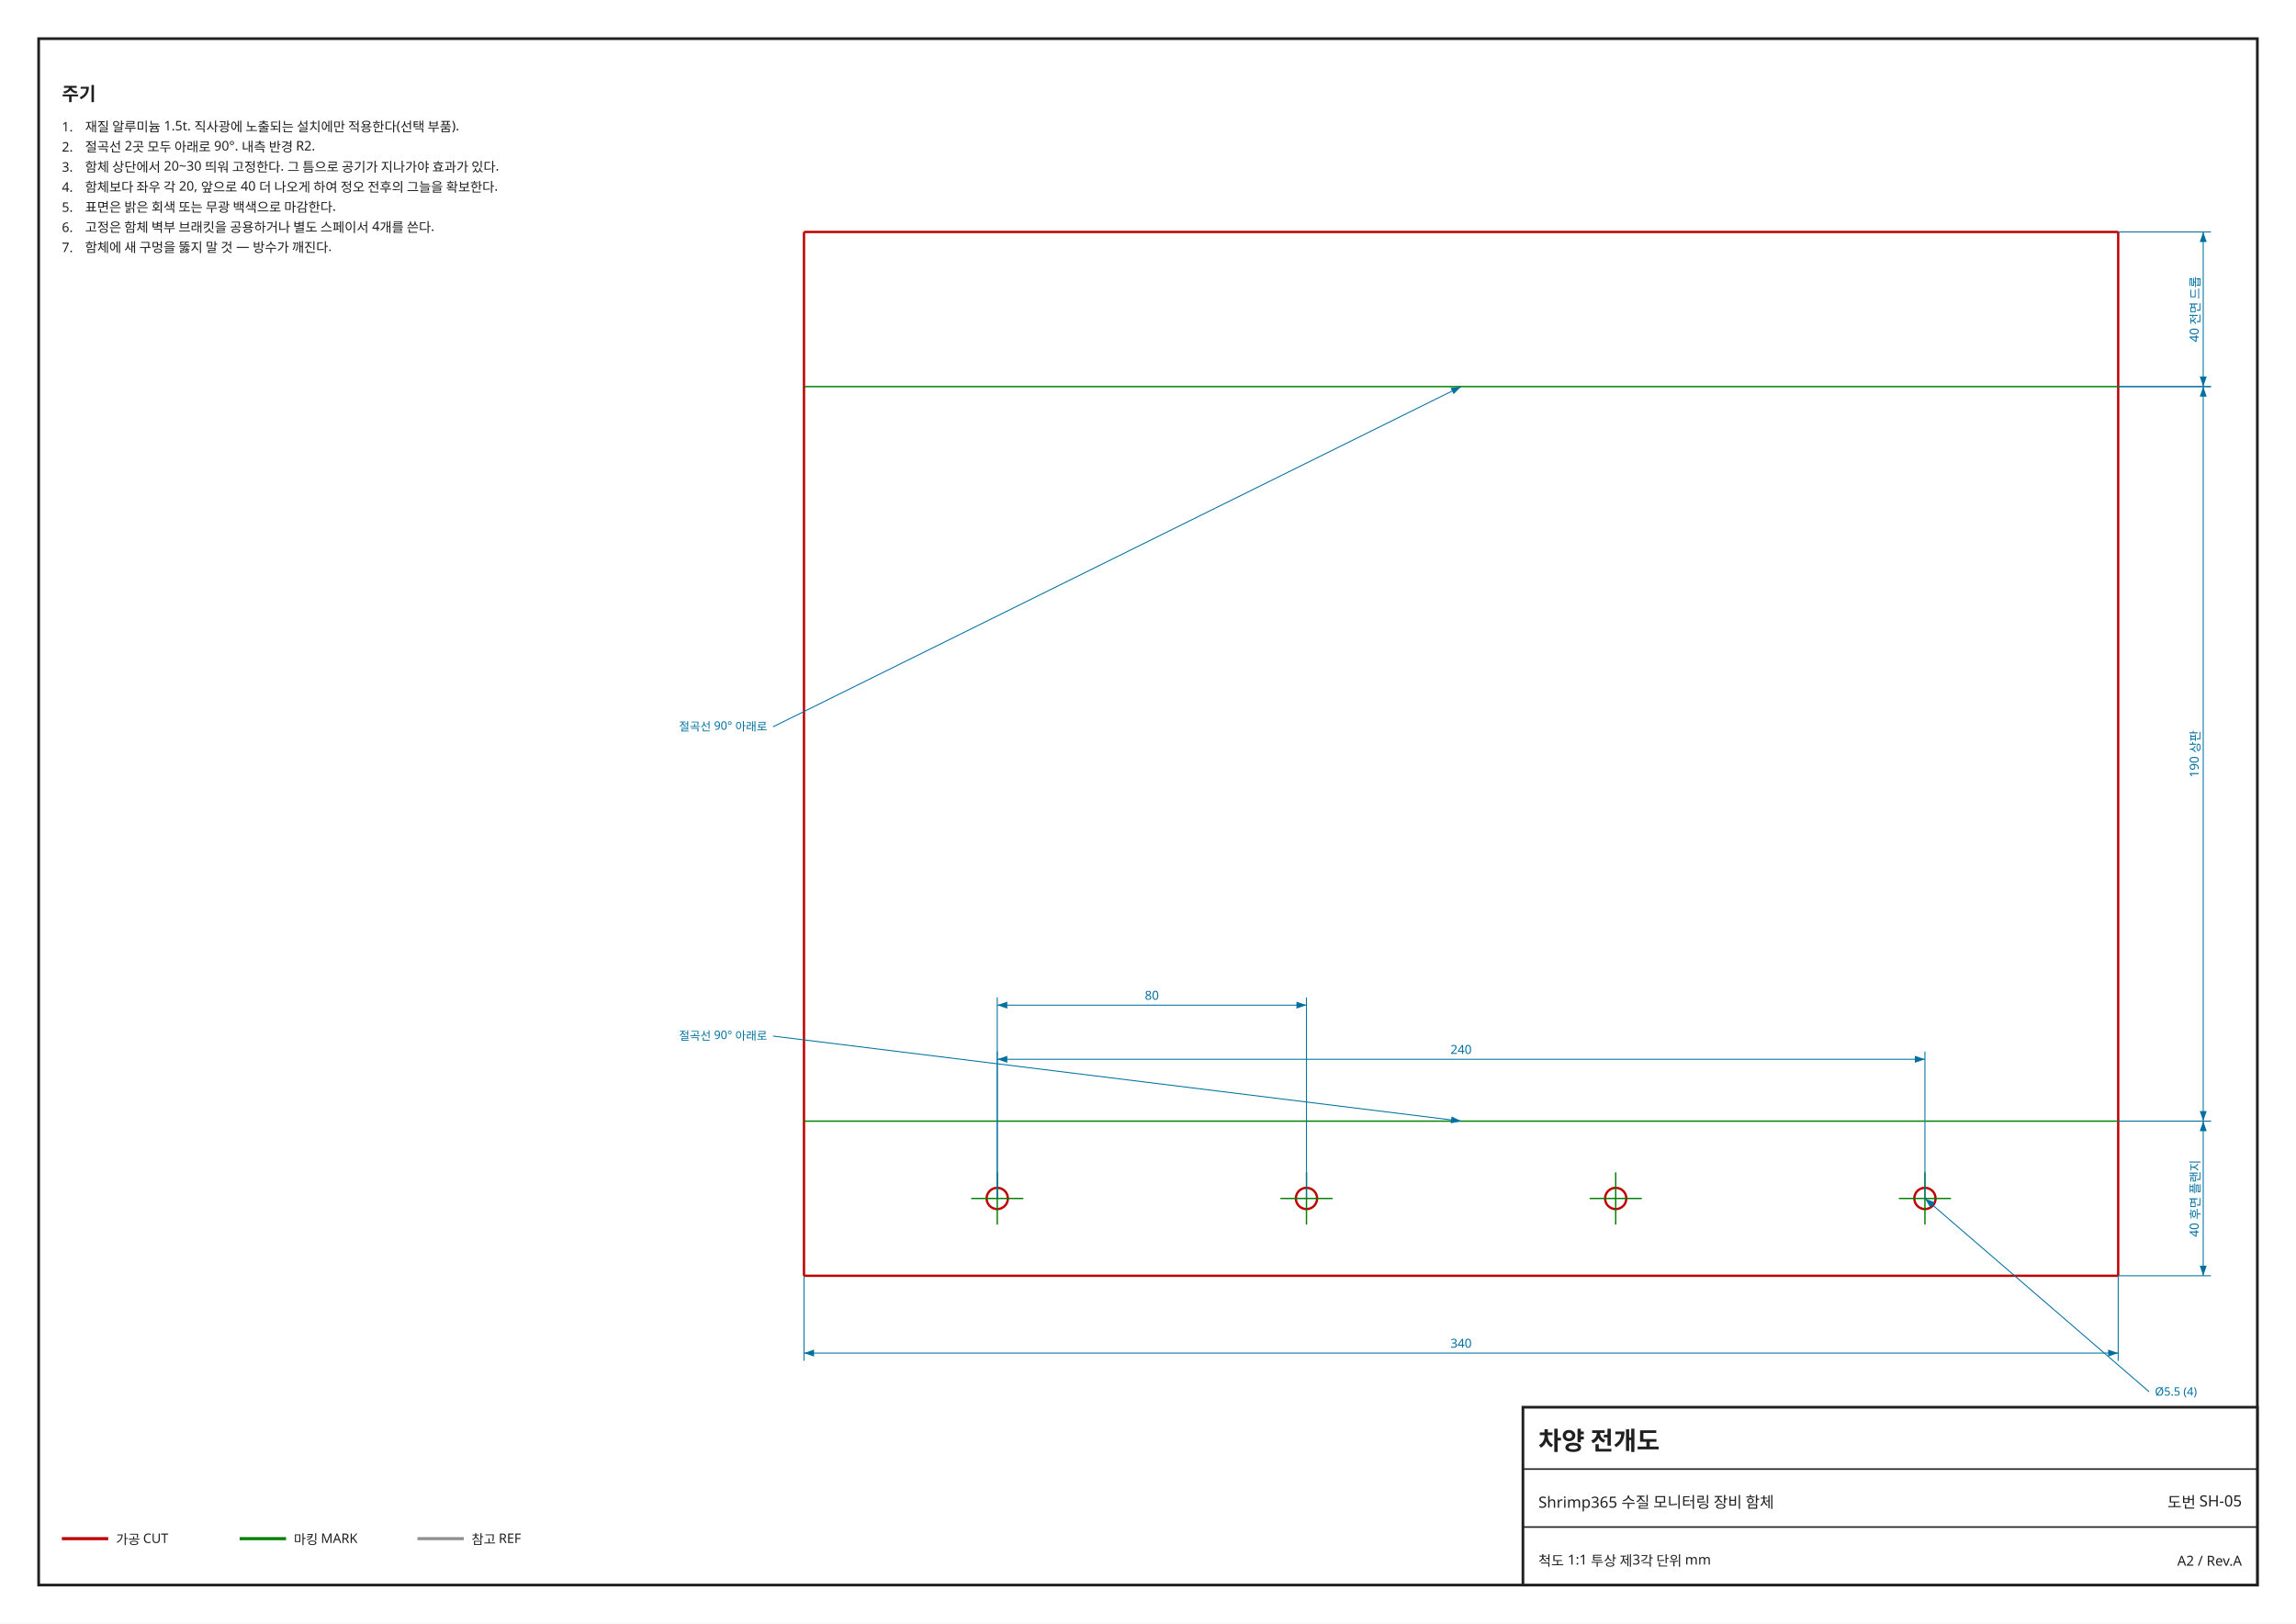
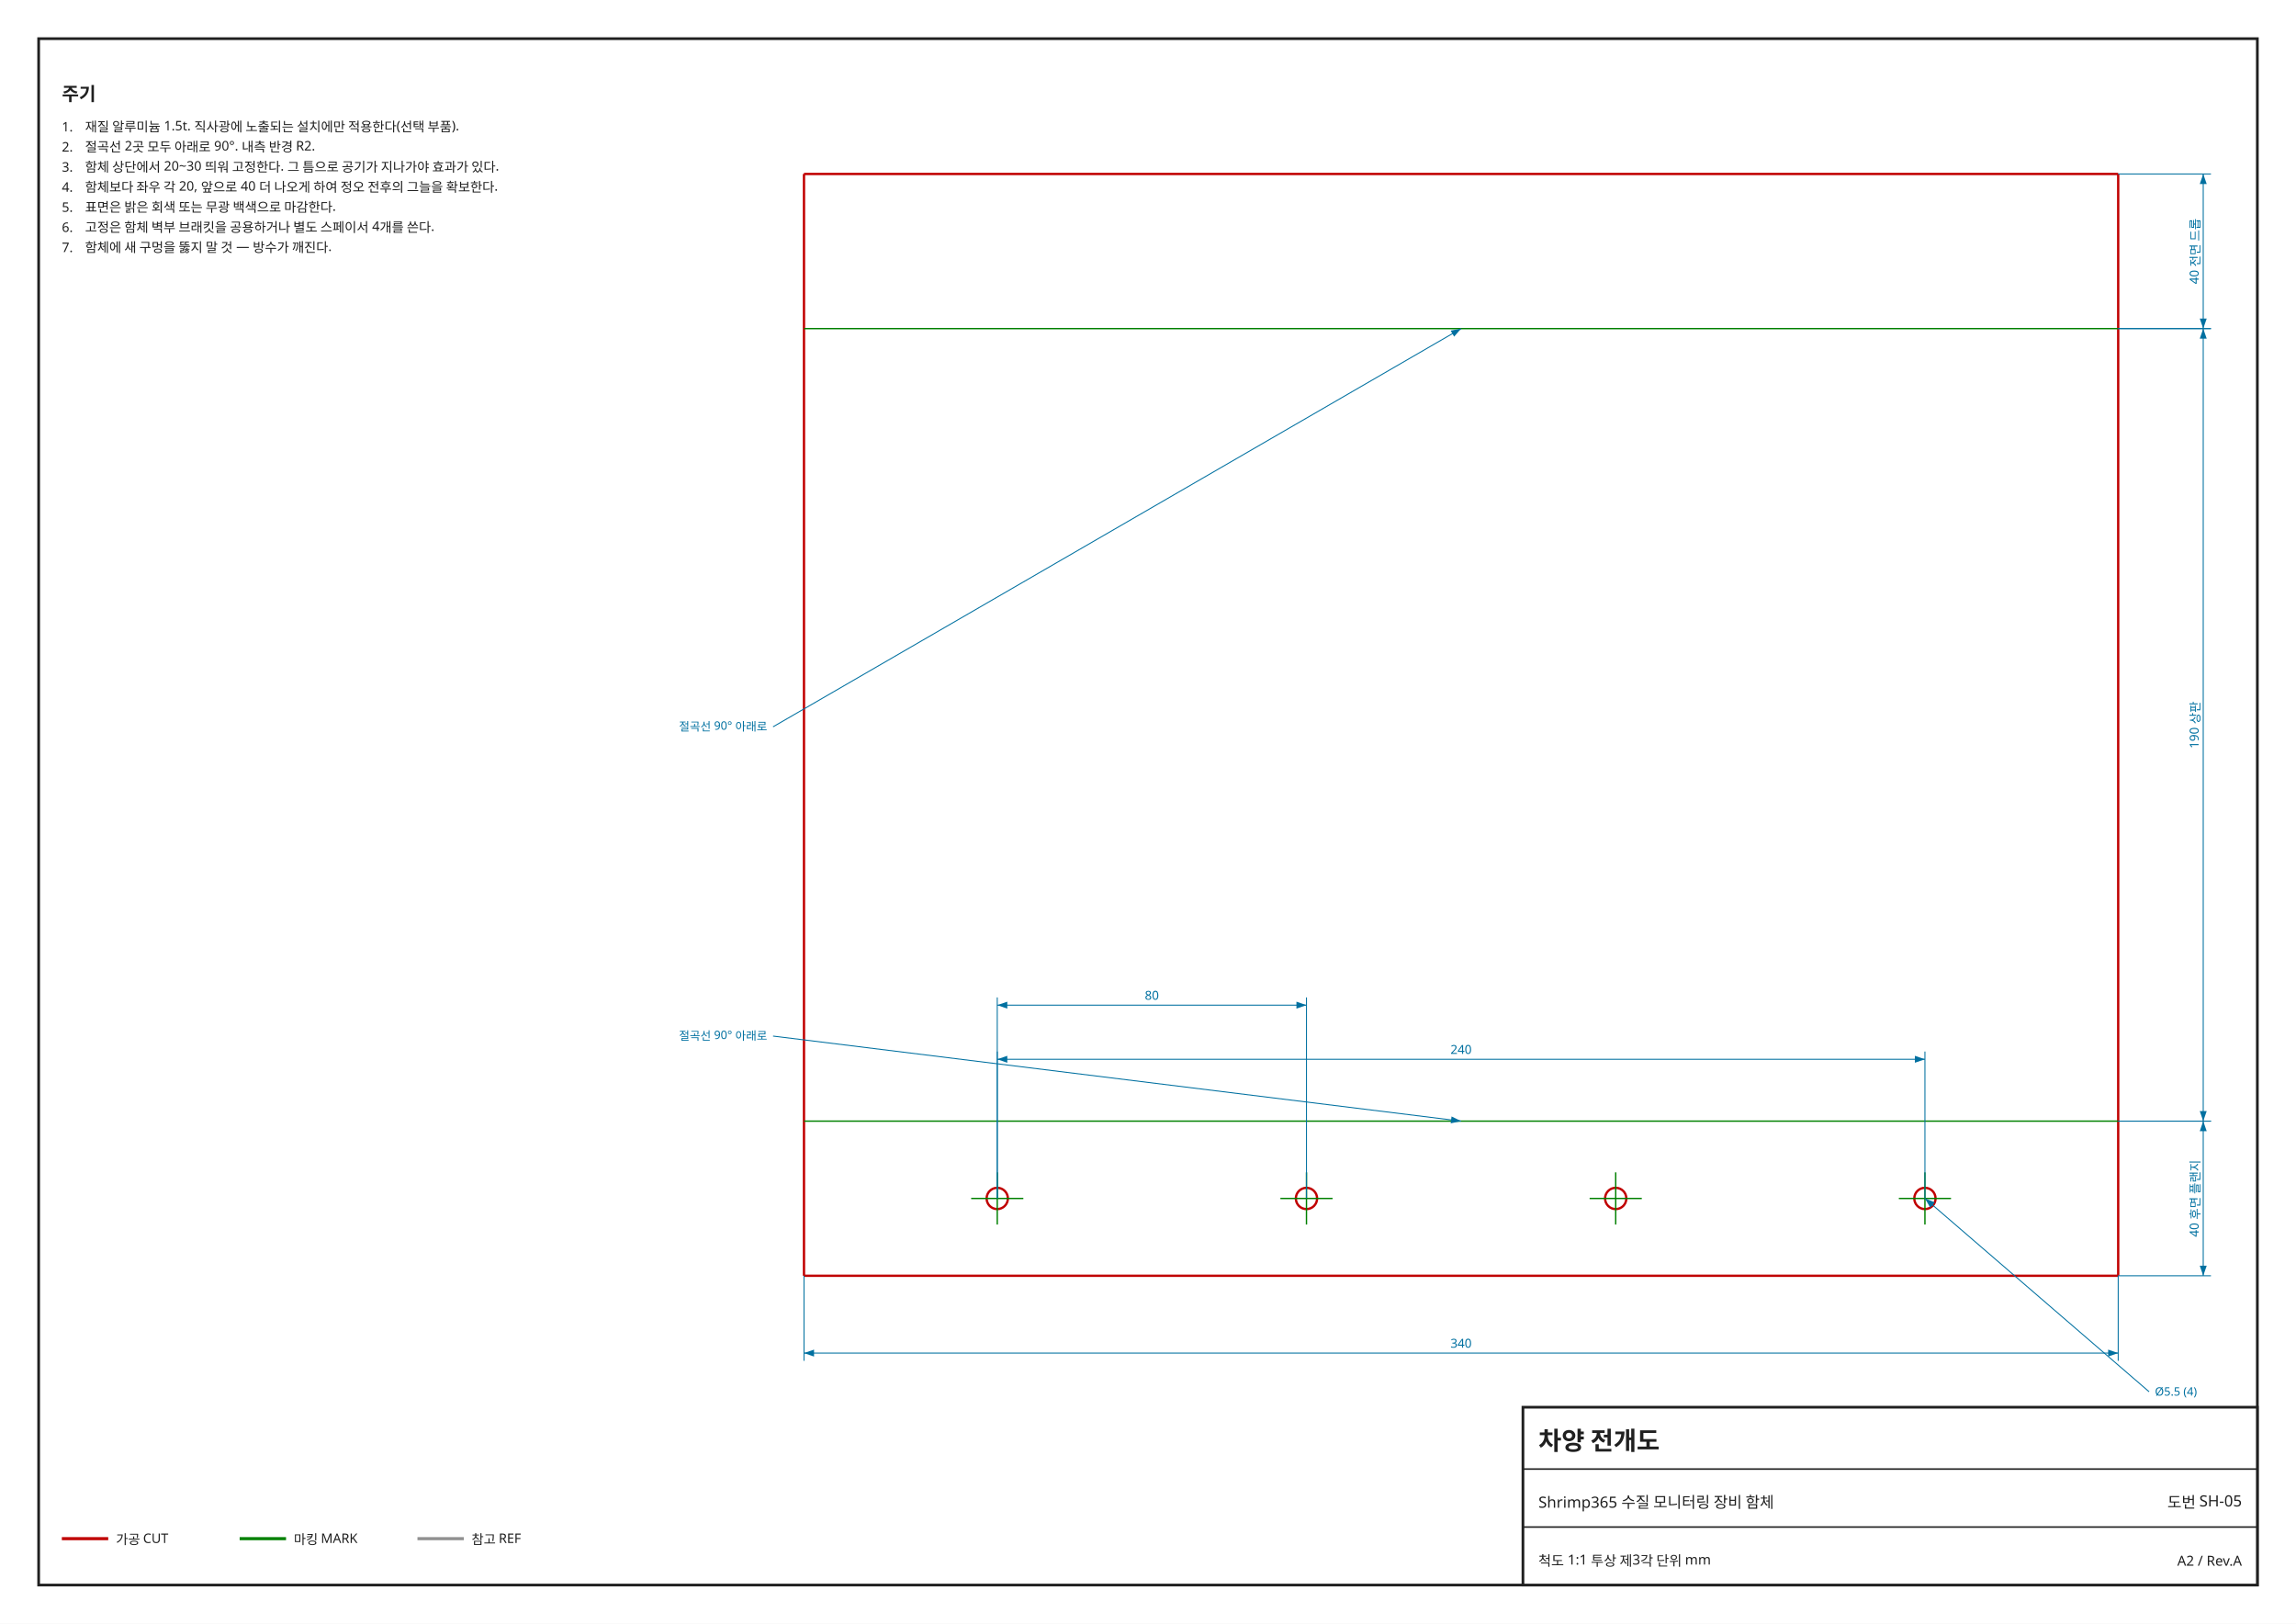
<svg xmlns="http://www.w3.org/2000/svg" width="594mm" height="420mm" viewBox="0 0 594 420">
  <rect x="0" y="0" width="594.0" height="420.0" fill="#ffffff" />
  <rect x="10" y="10" width="574.0" height="400.0" fill="none" stroke="#202020" stroke-width="0.7" />
  <line x1="208.000" y1="330.000" x2="548.000" y2="330.000" stroke="#c00000" stroke-width="0.6" fill="none" />
-   <line x1="548.000" y1="330.000" x2="548.000" y2="60.000" stroke="#c00000" stroke-width="0.6" fill="none" />
-   <line x1="548.000" y1="60.000" x2="208.000" y2="60.000" stroke="#c00000" stroke-width="0.6" fill="none" />
-   <line x1="208.000" y1="60.000" x2="208.000" y2="330.000" stroke="#c00000" stroke-width="0.6" fill="none" />
+   <line x1="548.000" y1="330.000" x2="548.000" y2="45.000" stroke="#c00000" stroke-width="0.6" fill="none" />
+   <line x1="548.000" y1="45.000" x2="208.000" y2="45.000" stroke="#c00000" stroke-width="0.6" fill="none" />
+   <line x1="208.000" y1="45.000" x2="208.000" y2="330.000" stroke="#c00000" stroke-width="0.6" fill="none" />
  <line x1="208.000" y1="290.000" x2="548.000" y2="290.000" stroke="#008000" stroke-width="0.35" fill="none" />
-   <line x1="208.000" y1="100.000" x2="548.000" y2="100.000" stroke="#008000" stroke-width="0.35" fill="none" />
+   <line x1="208.000" y1="85.000" x2="548.000" y2="85.000" stroke="#008000" stroke-width="0.35" fill="none" />
  <circle cx="258.000" cy="310.000" r="2.750" stroke="#c00000" stroke-width="0.6" fill="none" />
  <line x1="251.250" y1="310.000" x2="264.750" y2="310.000" stroke="#008000" stroke-width="0.35" fill="none" />
  <line x1="258.000" y1="316.750" x2="258.000" y2="303.250" stroke="#008000" stroke-width="0.35" fill="none" />
  <circle cx="338.000" cy="310.000" r="2.750" stroke="#c00000" stroke-width="0.6" fill="none" />
  <line x1="331.250" y1="310.000" x2="344.750" y2="310.000" stroke="#008000" stroke-width="0.35" fill="none" />
  <line x1="338.000" y1="316.750" x2="338.000" y2="303.250" stroke="#008000" stroke-width="0.35" fill="none" />
  <circle cx="418.000" cy="310.000" r="2.750" stroke="#c00000" stroke-width="0.6" fill="none" />
  <line x1="411.250" y1="310.000" x2="424.750" y2="310.000" stroke="#008000" stroke-width="0.35" fill="none" />
  <line x1="418.000" y1="316.750" x2="418.000" y2="303.250" stroke="#008000" stroke-width="0.35" fill="none" />
  <circle cx="498.000" cy="310.000" r="2.750" stroke="#c00000" stroke-width="0.6" fill="none" />
  <line x1="491.250" y1="310.000" x2="504.750" y2="310.000" stroke="#008000" stroke-width="0.35" fill="none" />
  <line x1="498.000" y1="316.750" x2="498.000" y2="303.250" stroke="#008000" stroke-width="0.35" fill="none" />
  <line x1="208.000" y1="330.000" x2="208.000" y2="352.000" stroke="#0070a0" stroke-width="0.25" fill="none" />
  <line x1="548.000" y1="330.000" x2="548.000" y2="352.000" stroke="#0070a0" stroke-width="0.25" fill="none" />
  <line x1="208.000" y1="350.000" x2="548.000" y2="350.000" stroke="#0070a0" stroke-width="0.25" fill="none" />
  <polygon points="208.000,350.000 210.600,350.900 210.600,349.100" fill="#0070a0" />
  <polygon points="548.000,350.000 545.400,349.100 545.400,350.900" fill="#0070a0" />
  <text x="378.000" y="348.600" font-family="sans-serif" font-size="3.20" text-anchor="middle" fill="#0070a0" font-weight="normal">340</text>
  <line x1="548.000" y1="330.000" x2="572.000" y2="330.000" stroke="#0070a0" stroke-width="0.25" fill="none" />
  <line x1="548.000" y1="290.000" x2="572.000" y2="290.000" stroke="#0070a0" stroke-width="0.25" fill="none" />
  <line x1="570.000" y1="330.000" x2="570.000" y2="290.000" stroke="#0070a0" stroke-width="0.25" fill="none" />
  <polygon points="570.000,330.000 570.900,327.400 569.100,327.400" fill="#0070a0" />
  <polygon points="570.000,290.000 569.100,292.600 570.900,292.600" fill="#0070a0" />
  <text x="568.800" y="310.000" font-family="sans-serif" font-size="3.2" text-anchor="middle" fill="#0070a0" transform="rotate(-90 568.800 310.000)">40 후면 플랜지</text>
  <line x1="548.000" y1="290.000" x2="572.000" y2="290.000" stroke="#0070a0" stroke-width="0.25" fill="none" />
-   <line x1="548.000" y1="100.000" x2="572.000" y2="100.000" stroke="#0070a0" stroke-width="0.25" fill="none" />
-   <line x1="570.000" y1="290.000" x2="570.000" y2="100.000" stroke="#0070a0" stroke-width="0.25" fill="none" />
+   <line x1="548.000" y1="85.000" x2="572.000" y2="85.000" stroke="#0070a0" stroke-width="0.25" fill="none" />
+   <line x1="570.000" y1="290.000" x2="570.000" y2="85.000" stroke="#0070a0" stroke-width="0.25" fill="none" />
  <polygon points="570.000,290.000 570.900,287.400 569.100,287.400" fill="#0070a0" />
-   <polygon points="570.000,100.000 569.100,102.600 570.900,102.600" fill="#0070a0" />
-   <text x="568.800" y="195.000" font-family="sans-serif" font-size="3.2" text-anchor="middle" fill="#0070a0" transform="rotate(-90 568.800 195.000)">190 상판</text>
-   <line x1="548.000" y1="100.000" x2="572.000" y2="100.000" stroke="#0070a0" stroke-width="0.25" fill="none" />
-   <line x1="548.000" y1="60.000" x2="572.000" y2="60.000" stroke="#0070a0" stroke-width="0.25" fill="none" />
-   <line x1="570.000" y1="100.000" x2="570.000" y2="60.000" stroke="#0070a0" stroke-width="0.25" fill="none" />
-   <polygon points="570.000,100.000 570.900,97.400 569.100,97.400" fill="#0070a0" />
-   <polygon points="570.000,60.000 569.100,62.600 570.900,62.600" fill="#0070a0" />
-   <text x="568.800" y="80.000" font-family="sans-serif" font-size="3.2" text-anchor="middle" fill="#0070a0" transform="rotate(-90 568.800 80.000)">40 전면 드롭</text>
+   <polygon points="570.000,85.000 569.100,87.600 570.900,87.600" fill="#0070a0" />
+   <text x="568.800" y="187.500" font-family="sans-serif" font-size="3.2" text-anchor="middle" fill="#0070a0" transform="rotate(-90 568.800 187.500)">190 상판</text>
+   <line x1="548.000" y1="85.000" x2="572.000" y2="85.000" stroke="#0070a0" stroke-width="0.25" fill="none" />
+   <line x1="548.000" y1="45.000" x2="572.000" y2="45.000" stroke="#0070a0" stroke-width="0.25" fill="none" />
+   <line x1="570.000" y1="85.000" x2="570.000" y2="45.000" stroke="#0070a0" stroke-width="0.25" fill="none" />
+   <polygon points="570.000,85.000 570.900,82.400 569.100,82.400" fill="#0070a0" />
+   <polygon points="570.000,45.000 569.100,47.600 570.900,47.600" fill="#0070a0" />
+   <text x="568.800" y="65.000" font-family="sans-serif" font-size="3.2" text-anchor="middle" fill="#0070a0" transform="rotate(-90 568.800 65.000)">40 전면 드롭</text>
  <line x1="258.000" y1="310.000" x2="258.000" y2="272.000" stroke="#0070a0" stroke-width="0.25" fill="none" />
  <line x1="498.000" y1="310.000" x2="498.000" y2="272.000" stroke="#0070a0" stroke-width="0.25" fill="none" />
  <line x1="258.000" y1="274.000" x2="498.000" y2="274.000" stroke="#0070a0" stroke-width="0.25" fill="none" />
  <polygon points="258.000,274.000 260.600,274.900 260.600,273.100" fill="#0070a0" />
  <polygon points="498.000,274.000 495.400,273.100 495.400,274.900" fill="#0070a0" />
  <text x="378.000" y="272.600" font-family="sans-serif" font-size="3.20" text-anchor="middle" fill="#0070a0" font-weight="normal">240</text>
  <line x1="258.000" y1="310.000" x2="258.000" y2="258.000" stroke="#0070a0" stroke-width="0.25" fill="none" />
  <line x1="338.000" y1="310.000" x2="338.000" y2="258.000" stroke="#0070a0" stroke-width="0.25" fill="none" />
  <line x1="258.000" y1="260.000" x2="338.000" y2="260.000" stroke="#0070a0" stroke-width="0.25" fill="none" />
  <polygon points="258.000,260.000 260.600,260.900 260.600,259.100" fill="#0070a0" />
  <polygon points="338.000,260.000 335.400,259.100 335.400,260.900" fill="#0070a0" />
  <text x="298.000" y="258.600" font-family="sans-serif" font-size="3.20" text-anchor="middle" fill="#0070a0" font-weight="normal">80</text>
  <line x1="498.000" y1="310.000" x2="556.000" y2="360.000" stroke="#0070a0" stroke-width="0.25" fill="none" />
  <polygon points="498.000,310.000 499.382,312.379 500.557,311.016" fill="#0070a0" />
  <text x="557.500" y="361.000" font-family="sans-serif" font-size="3.00" text-anchor="start" fill="#0070a0" font-weight="normal">Ø5.5 (4)</text>
  <line x1="378.000" y1="290.000" x2="200.000" y2="268.000" stroke="#0070a0" stroke-width="0.25" fill="none" />
  <polygon points="378.000,290.000 375.530,288.788 375.309,290.574" fill="#0070a0" />
  <text x="198.500" y="269.000" font-family="sans-serif" font-size="3.00" text-anchor="end" fill="#0070a0" font-weight="normal">절곡선 90° 아래로</text>
-   <line x1="378.000" y1="100.000" x2="200.000" y2="188.000" stroke="#0070a0" stroke-width="0.25" fill="none" />
-   <polygon points="378.000,100.000 375.270,100.345 376.068,101.959" fill="#0070a0" />
+   <line x1="378.000" y1="85.000" x2="200.000" y2="188.000" stroke="#0070a0" stroke-width="0.25" fill="none" />
+   <polygon points="378.000,85.000 375.299,85.523 376.200,87.081" fill="#0070a0" />
  <text x="198.500" y="189.000" font-family="sans-serif" font-size="3.00" text-anchor="end" fill="#0070a0" font-weight="normal">절곡선 90° 아래로</text>
  <rect x="394.0" y="364.0" width="190.0" height="46.0" fill="#ffffff" stroke="#202020" stroke-width="0.7" />
  <line x1="394.0" y1="380.0" x2="584.0" y2="380.0" stroke="#202020" stroke-width="0.4" />
  <line x1="394.0" y1="395.0" x2="584.0" y2="395.0" stroke="#202020" stroke-width="0.4" />
  <text x="398.000" y="375.000" font-family="sans-serif" font-size="6.50" text-anchor="start" fill="#202020" font-weight="bold">차양 전개도</text>
  <text x="398.000" y="390.000" font-family="sans-serif" font-size="4.00" text-anchor="start" fill="#202020" font-weight="normal">Shrimp365 수질 모니터링 장비 함체</text>
  <text x="580.000" y="390.000" font-family="sans-serif" font-size="4.00" text-anchor="end" fill="#202020" font-weight="normal">도번 SH-05</text>
  <text x="398.000" y="405.000" font-family="sans-serif" font-size="3.60" text-anchor="start" fill="#202020" font-weight="normal">척도 1:1   투상 제3각   단위 mm</text>
  <text x="580.000" y="405.000" font-family="sans-serif" font-size="3.60" text-anchor="end" fill="#202020" font-weight="normal">A2 / Rev.A</text>
  <text x="16.000" y="26.000" font-family="sans-serif" font-size="4.80" text-anchor="start" fill="#202020" font-weight="bold">주기</text>
  <text x="16.000" y="34.000" font-family="sans-serif" font-size="3.40" text-anchor="start" fill="#202020" font-weight="normal">1.</text>
  <text x="22.000" y="34.000" font-family="sans-serif" font-size="3.40" text-anchor="start" fill="#202020" font-weight="normal">재질 알루미늄 1.5t. 직사광에 노출되는 설치에만 적용한다(선택 부품).</text>
  <text x="16.000" y="39.200" font-family="sans-serif" font-size="3.40" text-anchor="start" fill="#202020" font-weight="normal">2.</text>
  <text x="22.000" y="39.200" font-family="sans-serif" font-size="3.40" text-anchor="start" fill="#202020" font-weight="normal">절곡선 2곳 모두 아래로 90°. 내측 반경 R2.</text>
  <text x="16.000" y="44.400" font-family="sans-serif" font-size="3.40" text-anchor="start" fill="#202020" font-weight="normal">3.</text>
  <text x="22.000" y="44.400" font-family="sans-serif" font-size="3.40" text-anchor="start" fill="#202020" font-weight="normal">함체 상단에서 20~30 띄워 고정한다. 그 틈으로 공기가 지나가야 효과가 있다.</text>
  <text x="16.000" y="49.600" font-family="sans-serif" font-size="3.40" text-anchor="start" fill="#202020" font-weight="normal">4.</text>
  <text x="22.000" y="49.600" font-family="sans-serif" font-size="3.40" text-anchor="start" fill="#202020" font-weight="normal">함체보다 좌우 각 20, 앞으로 40 더 나오게 하여 정오 전후의 그늘을 확보한다.</text>
  <text x="16.000" y="54.800" font-family="sans-serif" font-size="3.40" text-anchor="start" fill="#202020" font-weight="normal">5.</text>
  <text x="22.000" y="54.800" font-family="sans-serif" font-size="3.40" text-anchor="start" fill="#202020" font-weight="normal">표면은 밝은 회색 또는 무광 백색으로 마감한다.</text>
  <text x="16.000" y="60.000" font-family="sans-serif" font-size="3.40" text-anchor="start" fill="#202020" font-weight="normal">6.</text>
  <text x="22.000" y="60.000" font-family="sans-serif" font-size="3.40" text-anchor="start" fill="#202020" font-weight="normal">고정은 함체 벽부 브래킷을 공용하거나 별도 스페이서 4개를 쓴다.</text>
  <text x="16.000" y="65.200" font-family="sans-serif" font-size="3.40" text-anchor="start" fill="#202020" font-weight="normal">7.</text>
  <text x="22.000" y="65.200" font-family="sans-serif" font-size="3.40" text-anchor="start" fill="#202020" font-weight="normal">함체에 새 구멍을 뚫지 말 것 — 방수가 깨진다.</text>
  <line x1="16.0" y1="398.0" x2="28.0" y2="398.0" stroke="#c00000" stroke-width="0.8" />
  <text x="30.000" y="399.400" font-family="sans-serif" font-size="3.40" text-anchor="start" fill="#202020" font-weight="normal">가공 CUT</text>
  <line x1="62.0" y1="398.0" x2="74.0" y2="398.0" stroke="#008000" stroke-width="0.8" />
  <text x="76.000" y="399.400" font-family="sans-serif" font-size="3.40" text-anchor="start" fill="#202020" font-weight="normal">마킹 MARK</text>
  <line x1="108.0" y1="398.0" x2="120.0" y2="398.0" stroke="#909090" stroke-width="0.8" />
  <text x="122.000" y="399.400" font-family="sans-serif" font-size="3.40" text-anchor="start" fill="#202020" font-weight="normal">참고 REF</text>
</svg>
